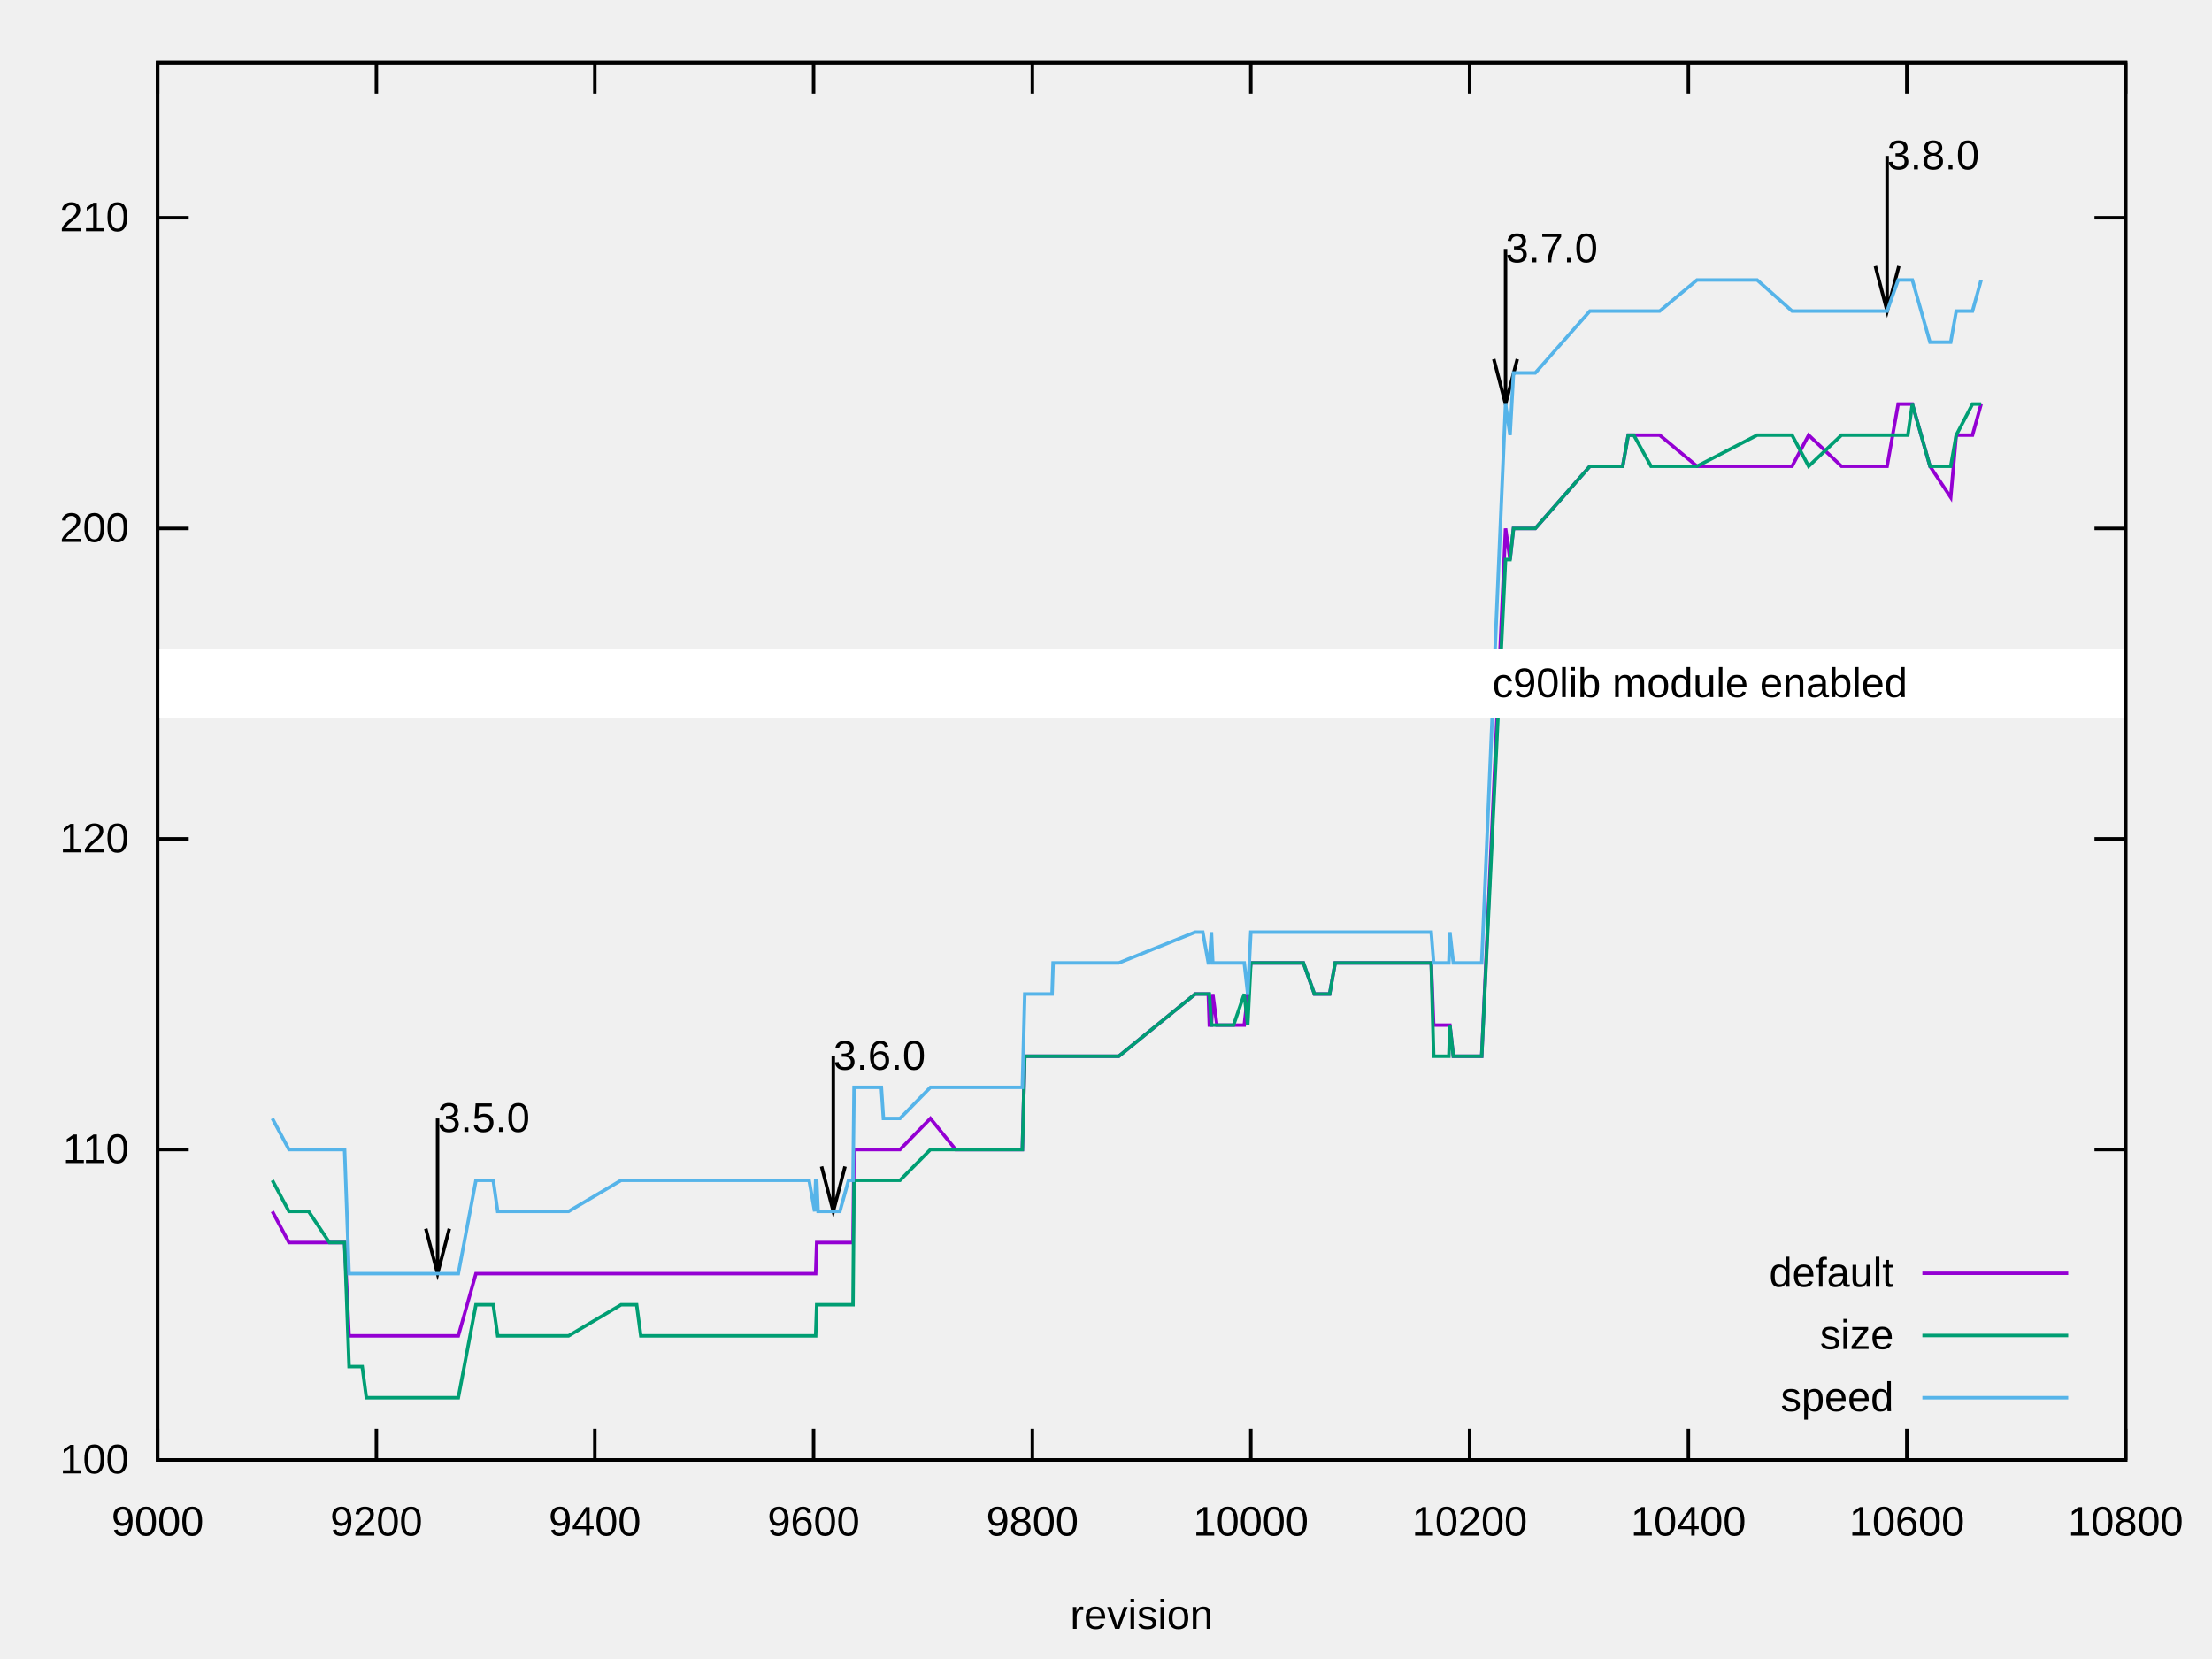
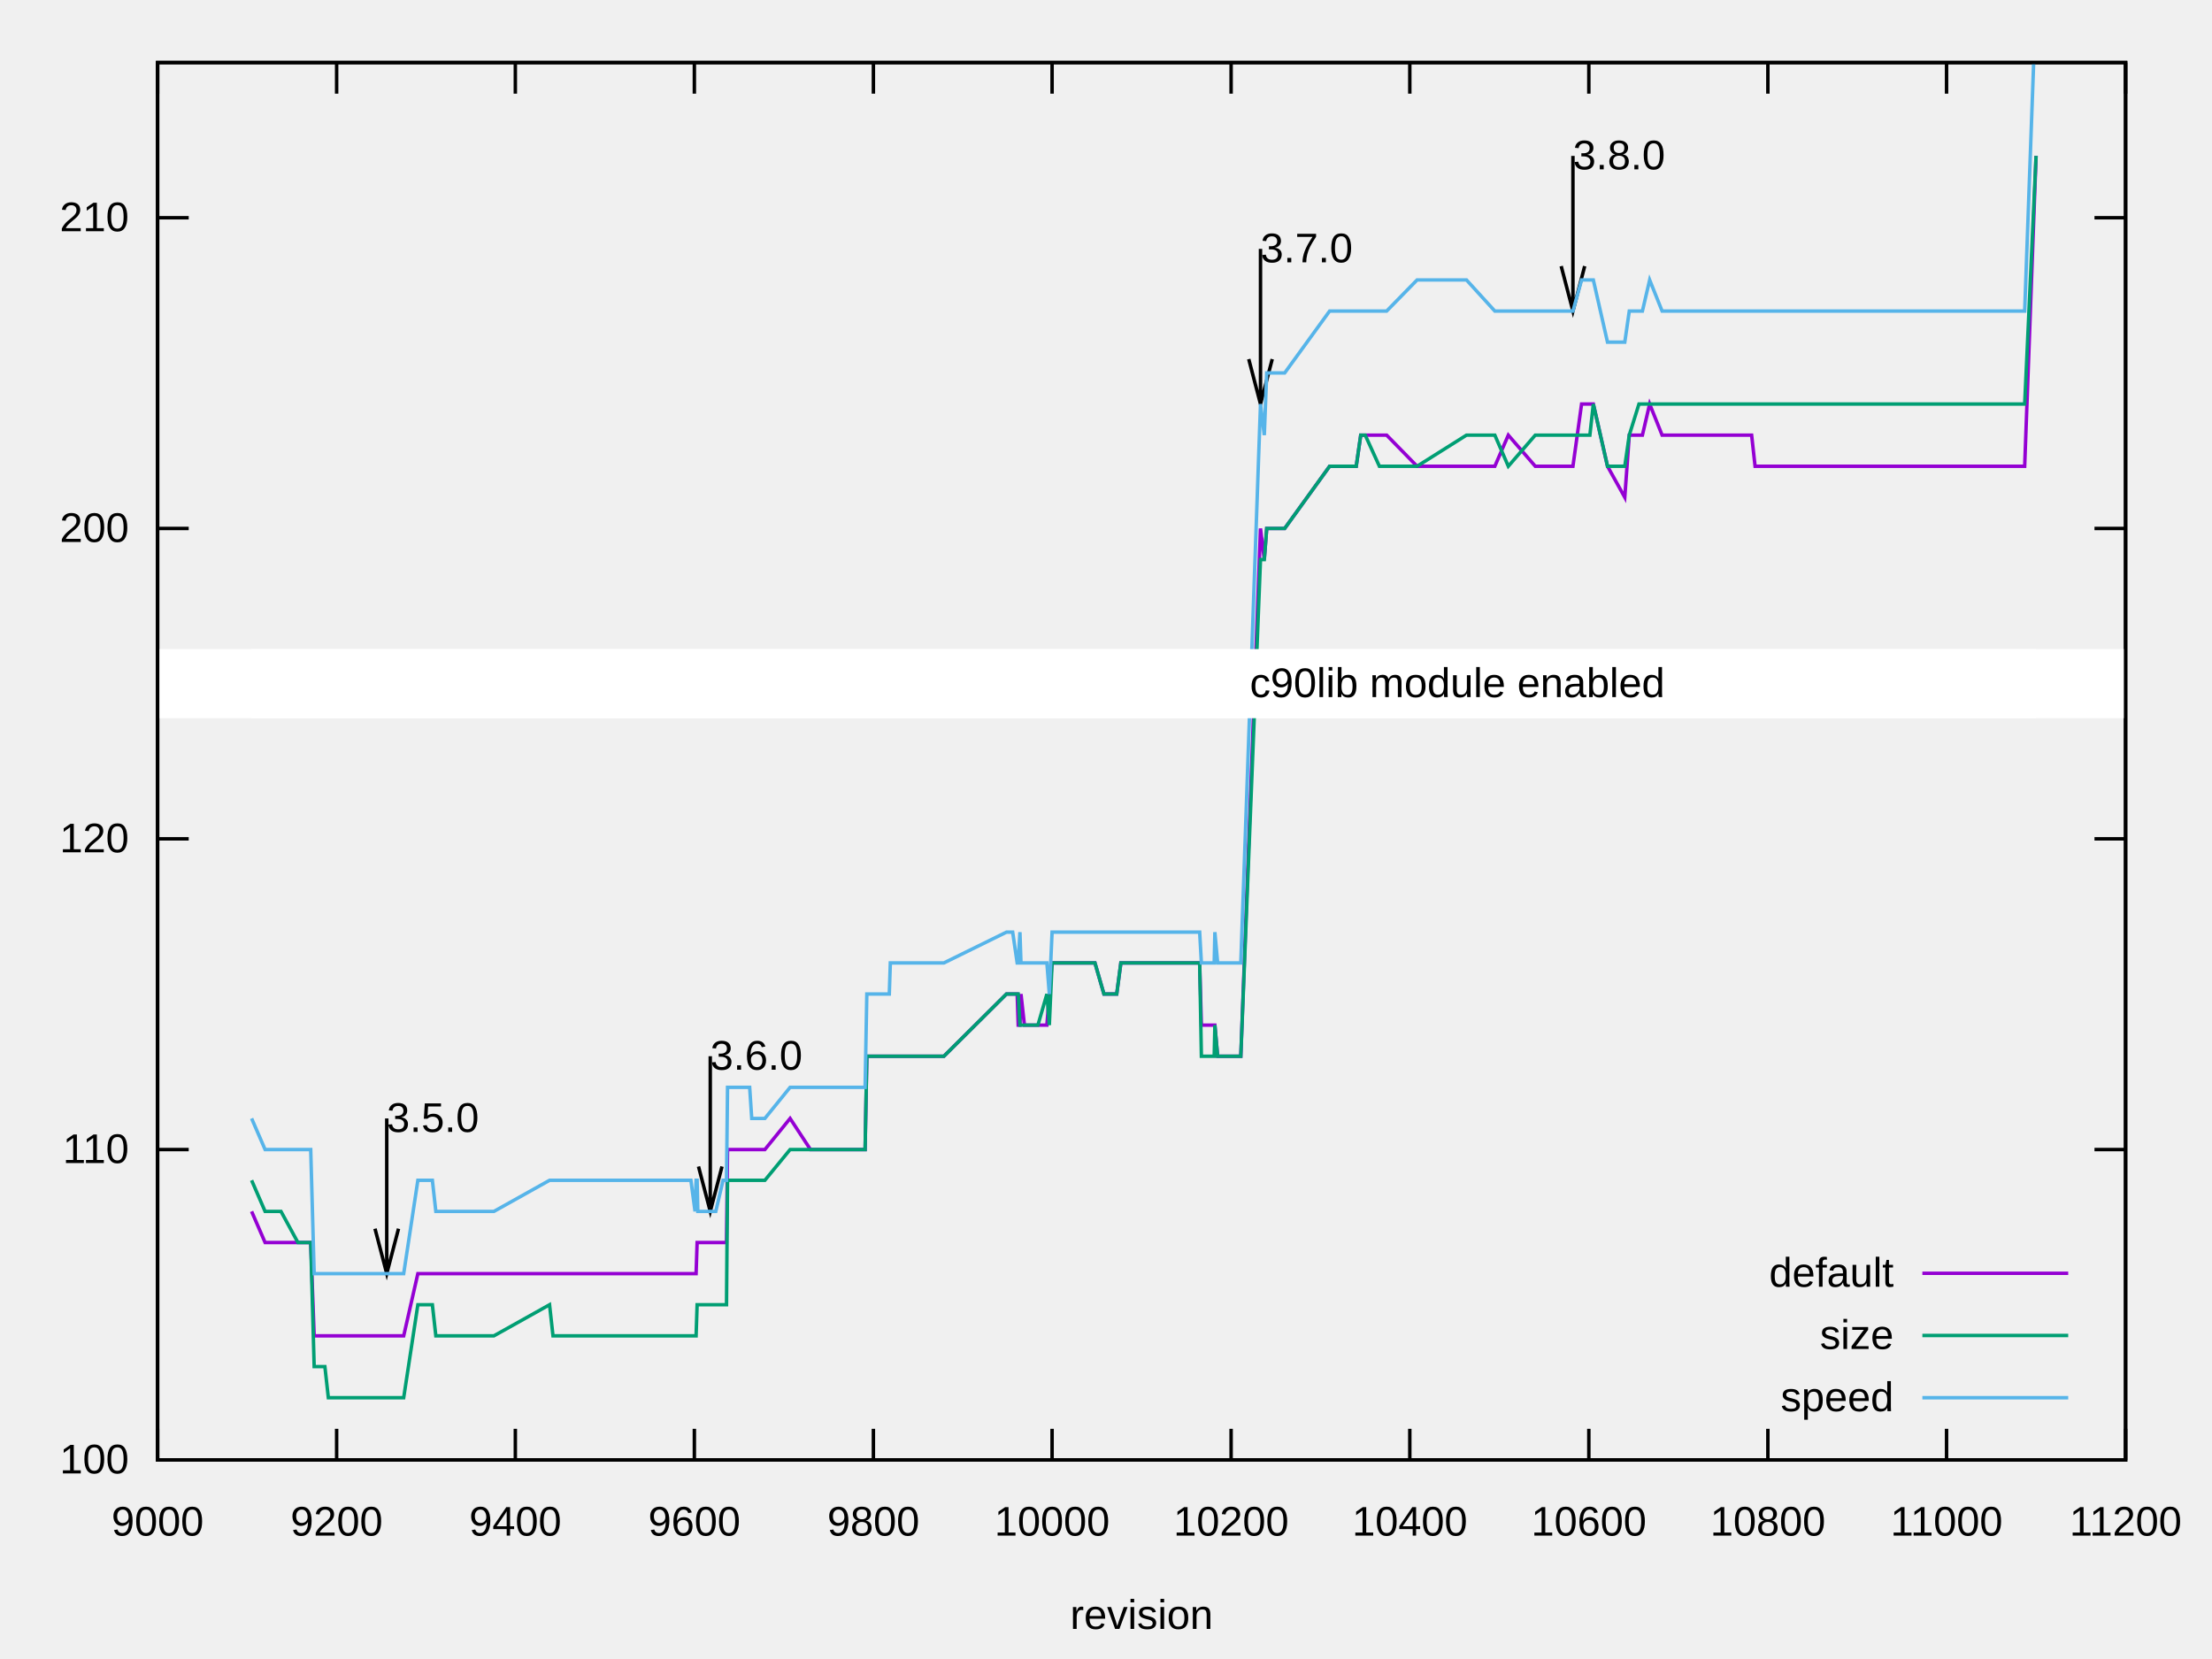
<svg xmlns="http://www.w3.org/2000/svg" xmlns:xlink="http://www.w3.org/1999/xlink" width="640" height="480" viewBox="0 0 640 480">
  <g id="gnuplot_canvas">
    <rect x="0" y="0" width="640" height="480" fill="none" />
    <defs>
      <circle id="gpDot" r="0.5" stroke-width="0.5" stroke="currentColor" />
      <path id="gpPt0" stroke-width="0.222" stroke="currentColor" d="M-1,0 h2 M0,-1 v2" />
      <path id="gpPt1" stroke-width="0.222" stroke="currentColor" d="M-1,-1 L1,1 M1,-1 L-1,1" />
      <path id="gpPt2" stroke-width="0.222" stroke="currentColor" d="M-1,0 L1,0 M0,-1 L0,1 M-1,-1 L1,1 M-1,1 L1,-1" />
      <rect id="gpPt3" stroke-width="0.222" stroke="currentColor" x="-1" y="-1" width="2" height="2" />
      <rect id="gpPt4" stroke-width="0.222" stroke="currentColor" fill="currentColor" x="-1" y="-1" width="2" height="2" />
      <circle id="gpPt5" stroke-width="0.222" stroke="currentColor" cx="0" cy="0" r="1" />
      <use xlink:href="#gpPt5" id="gpPt6" fill="currentColor" stroke="none" />
      <path id="gpPt7" stroke-width="0.222" stroke="currentColor" d="M0,-1.33 L-1.33,0.67 L1.33,0.67 z" />
      <use xlink:href="#gpPt7" id="gpPt8" fill="currentColor" stroke="none" />
      <use xlink:href="#gpPt7" id="gpPt9" stroke="currentColor" transform="rotate(180)" />
      <use xlink:href="#gpPt9" id="gpPt10" fill="currentColor" stroke="none" />
      <use xlink:href="#gpPt3" id="gpPt11" stroke="currentColor" transform="rotate(45)" />
      <use xlink:href="#gpPt11" id="gpPt12" fill="currentColor" stroke="none" />
      <path id="gpPt13" stroke-width="0.222" stroke="currentColor" d="M0,1.330 L1.265,0.411 L0.782,-1.067 L-0.782,-1.076 L-1.265,0.411 z" />
      <use xlink:href="#gpPt13" id="gpPt14" fill="currentColor" stroke="none" />
      <filter id="textbox" filterUnits="objectBoundingBox" x="0" y="0" height="1" width="1">
        <feFlood flood-color="white" flood-opacity="1" result="bgnd" />
        <feComposite in="SourceGraphic" in2="bgnd" operator="atop" />
      </filter>
      <filter id="greybox" filterUnits="objectBoundingBox" x="0" y="0" height="1" width="1">
        <feFlood flood-color="lightgrey" flood-opacity="1" result="grey" />
        <feComposite in="SourceGraphic" in2="grey" operator="atop" />
      </filter>
    </defs>
    <g fill="none" color="white" stroke="currentColor" stroke-width="1.00" stroke-linecap="butt" stroke-linejoin="miter">
</g>
    <g fill="none" color="black" stroke="currentColor" stroke-width="1.00" stroke-linecap="butt" stroke-linejoin="miter">
      <path stroke="black" d="M45.6,422.4 L54.6,422.4 M615.0,422.4 L606.0,422.4  " />
      <g transform="translate(37.3,426.3)" stroke="none" fill="black" font-family="Arial" font-size="12.00" text-anchor="end">
        <text>
          <tspan font-family="Arial">100</tspan>
        </text>
      </g>
    </g>
    <g fill="none" color="black" stroke="currentColor" stroke-width="1.00" stroke-linecap="butt" stroke-linejoin="miter">
      <path stroke="black" d="M45.6,332.6 L54.6,332.6 M615.0,332.6 L606.0,332.6  " />
      <g transform="translate(37.3,336.5)" stroke="none" fill="black" font-family="Arial" font-size="12.00" text-anchor="end">
        <text>
          <tspan font-family="Arial">110</tspan>
        </text>
      </g>
    </g>
    <g fill="none" color="black" stroke="currentColor" stroke-width="1.00" stroke-linecap="butt" stroke-linejoin="miter">
      <path stroke="black" d="M45.6,242.7 L54.6,242.7 M615.0,242.7 L606.0,242.7  " />
      <g transform="translate(37.3,246.6)" stroke="none" fill="black" font-family="Arial" font-size="12.00" text-anchor="end">
        <text>
          <tspan font-family="Arial">120</tspan>
        </text>
      </g>
    </g>
    <g fill="none" color="black" stroke="currentColor" stroke-width="1.00" stroke-linecap="butt" stroke-linejoin="miter">
      <path stroke="black" d="M45.6,152.9 L54.6,152.9 M615.0,152.9 L606.0,152.9  " />
      <g transform="translate(37.3,156.8)" stroke="none" fill="black" font-family="Arial" font-size="12.00" text-anchor="end">
        <text>
          <tspan font-family="Arial">200</tspan>
        </text>
      </g>
    </g>
    <g fill="none" color="black" stroke="currentColor" stroke-width="1.00" stroke-linecap="butt" stroke-linejoin="miter">
      <path stroke="black" d="M45.6,63.0 L54.6,63.0 M615.0,63.0 L606.0,63.0  " />
      <g transform="translate(37.3,66.9)" stroke="none" fill="black" font-family="Arial" font-size="12.00" text-anchor="end">
        <text>
          <tspan font-family="Arial">210</tspan>
        </text>
      </g>
    </g>
    <g fill="none" color="black" stroke="currentColor" stroke-width="1.00" stroke-linecap="butt" stroke-linejoin="miter">
      <path stroke="black" d="M45.6,422.4 L45.6,413.4 M45.6,18.1 L45.6,27.1  " />
      <g transform="translate(45.6,444.3)" stroke="none" fill="black" font-family="Arial" font-size="12.00" text-anchor="middle">
        <text>
          <tspan font-family="Arial"> 9000</tspan>
        </text>
      </g>
    </g>
    <g fill="none" color="black" stroke="currentColor" stroke-width="1.00" stroke-linecap="butt" stroke-linejoin="miter">
-       <path stroke="black" d="M108.9,422.4 L108.9,413.4 M108.9,18.1 L108.9,27.1  " />
-       <g transform="translate(108.9,444.3)" stroke="none" fill="black" font-family="Arial" font-size="12.00" text-anchor="middle">
+       <path stroke="black" d="M97.4,422.4 L97.4,413.4 M97.4,18.1 L97.4,27.1  " />
+       <g transform="translate(97.4,444.3)" stroke="none" fill="black" font-family="Arial" font-size="12.00" text-anchor="middle">
        <text>
          <tspan font-family="Arial"> 9200</tspan>
        </text>
      </g>
    </g>
    <g fill="none" color="black" stroke="currentColor" stroke-width="1.00" stroke-linecap="butt" stroke-linejoin="miter">
-       <path stroke="black" d="M172.1,422.4 L172.1,413.4 M172.1,18.1 L172.1,27.1  " />
-       <g transform="translate(172.1,444.3)" stroke="none" fill="black" font-family="Arial" font-size="12.00" text-anchor="middle">
+       <path stroke="black" d="M149.1,422.4 L149.1,413.4 M149.1,18.1 L149.1,27.1  " />
+       <g transform="translate(149.1,444.3)" stroke="none" fill="black" font-family="Arial" font-size="12.00" text-anchor="middle">
        <text>
          <tspan font-family="Arial"> 9400</tspan>
        </text>
      </g>
    </g>
    <g fill="none" color="black" stroke="currentColor" stroke-width="1.00" stroke-linecap="butt" stroke-linejoin="miter">
-       <path stroke="black" d="M235.4,422.4 L235.4,413.4 M235.4,18.1 L235.4,27.1  " />
-       <g transform="translate(235.4,444.3)" stroke="none" fill="black" font-family="Arial" font-size="12.00" text-anchor="middle">
+       <path stroke="black" d="M200.9,422.4 L200.9,413.4 M200.9,18.1 L200.9,27.1  " />
+       <g transform="translate(200.9,444.3)" stroke="none" fill="black" font-family="Arial" font-size="12.00" text-anchor="middle">
        <text>
          <tspan font-family="Arial"> 9600</tspan>
        </text>
      </g>
    </g>
    <g fill="none" color="black" stroke="currentColor" stroke-width="1.00" stroke-linecap="butt" stroke-linejoin="miter">
-       <path stroke="black" d="M298.7,422.4 L298.7,413.4 M298.7,18.1 L298.7,27.1  " />
-       <g transform="translate(298.7,444.3)" stroke="none" fill="black" font-family="Arial" font-size="12.00" text-anchor="middle">
+       <path stroke="black" d="M252.7,422.4 L252.7,413.4 M252.7,18.1 L252.7,27.1  " />
+       <g transform="translate(252.7,444.3)" stroke="none" fill="black" font-family="Arial" font-size="12.00" text-anchor="middle">
        <text>
          <tspan font-family="Arial"> 9800</tspan>
        </text>
      </g>
    </g>
    <g fill="none" color="black" stroke="currentColor" stroke-width="1.00" stroke-linecap="butt" stroke-linejoin="miter">
-       <path stroke="black" d="M361.9,422.4 L361.9,413.4 M361.9,18.1 L361.9,27.1  " />
-       <g transform="translate(361.9,444.3)" stroke="none" fill="black" font-family="Arial" font-size="12.00" text-anchor="middle">
+       <path stroke="black" d="M304.4,422.4 L304.4,413.4 M304.4,18.1 L304.4,27.1  " />
+       <g transform="translate(304.4,444.3)" stroke="none" fill="black" font-family="Arial" font-size="12.00" text-anchor="middle">
        <text>
          <tspan font-family="Arial"> 10000</tspan>
        </text>
      </g>
    </g>
    <g fill="none" color="black" stroke="currentColor" stroke-width="1.00" stroke-linecap="butt" stroke-linejoin="miter">
-       <path stroke="black" d="M425.2,422.4 L425.2,413.4 M425.2,18.1 L425.2,27.1  " />
-       <g transform="translate(425.2,444.3)" stroke="none" fill="black" font-family="Arial" font-size="12.00" text-anchor="middle">
+       <path stroke="black" d="M356.2,422.4 L356.2,413.4 M356.2,18.1 L356.2,27.1  " />
+       <g transform="translate(356.2,444.3)" stroke="none" fill="black" font-family="Arial" font-size="12.00" text-anchor="middle">
        <text>
          <tspan font-family="Arial"> 10200</tspan>
        </text>
      </g>
    </g>
    <g fill="none" color="black" stroke="currentColor" stroke-width="1.00" stroke-linecap="butt" stroke-linejoin="miter">
-       <path stroke="black" d="M488.5,422.4 L488.5,413.4 M488.5,18.1 L488.5,27.1  " />
-       <g transform="translate(488.5,444.3)" stroke="none" fill="black" font-family="Arial" font-size="12.00" text-anchor="middle">
+       <path stroke="black" d="M407.9,422.4 L407.9,413.4 M407.9,18.1 L407.9,27.1  " />
+       <g transform="translate(407.9,444.3)" stroke="none" fill="black" font-family="Arial" font-size="12.00" text-anchor="middle">
        <text>
          <tspan font-family="Arial"> 10400</tspan>
        </text>
      </g>
    </g>
    <g fill="none" color="black" stroke="currentColor" stroke-width="1.00" stroke-linecap="butt" stroke-linejoin="miter">
-       <path stroke="black" d="M551.7,422.4 L551.7,413.4 M551.7,18.1 L551.7,27.1  " />
-       <g transform="translate(551.7,444.3)" stroke="none" fill="black" font-family="Arial" font-size="12.00" text-anchor="middle">
+       <path stroke="black" d="M459.7,422.4 L459.7,413.4 M459.7,18.1 L459.7,27.1  " />
+       <g transform="translate(459.7,444.3)" stroke="none" fill="black" font-family="Arial" font-size="12.00" text-anchor="middle">
        <text>
          <tspan font-family="Arial"> 10600</tspan>
+         </text>
+       </g>
+     </g>
+     <g fill="none" color="black" stroke="currentColor" stroke-width="1.00" stroke-linecap="butt" stroke-linejoin="miter">
+       <path stroke="black" d="M511.5,422.4 L511.5,413.4 M511.5,18.1 L511.5,27.1  " />
+       <g transform="translate(511.5,444.3)" stroke="none" fill="black" font-family="Arial" font-size="12.00" text-anchor="middle">
+         <text>
+           <tspan font-family="Arial"> 10800</tspan>
+         </text>
+       </g>
+     </g>
+     <g fill="none" color="black" stroke="currentColor" stroke-width="1.00" stroke-linecap="butt" stroke-linejoin="miter">
+       <path stroke="black" d="M563.2,422.4 L563.2,413.4 M563.2,18.1 L563.2,27.1  " />
+       <g transform="translate(563.2,444.3)" stroke="none" fill="black" font-family="Arial" font-size="12.00" text-anchor="middle">
+         <text>
+           <tspan font-family="Arial"> 11000</tspan>
        </text>
      </g>
    </g>
    <g fill="none" color="black" stroke="currentColor" stroke-width="1.00" stroke-linecap="butt" stroke-linejoin="miter">
      <path stroke="black" d="M615.0,422.4 L615.0,413.4 M615.0,18.1 L615.0,27.1  " />
      <g transform="translate(615.0,444.3)" stroke="none" fill="black" font-family="Arial" font-size="12.00" text-anchor="middle">
        <text>
-           <tspan font-family="Arial"> 10800</tspan>
+           <tspan font-family="Arial"> 11200</tspan>
        </text>
      </g>
    </g>
    <g fill="none" color="black" stroke="currentColor" stroke-width="1.00" stroke-linecap="butt" stroke-linejoin="miter">
</g>
    <g fill="none" color="black" stroke="currentColor" stroke-width="1.00" stroke-linecap="butt" stroke-linejoin="miter">
      <path stroke="black" d="M45.6,18.1 L45.6,422.4 L615.0,422.4 L615.0,18.1 L45.6,18.1 Z  " />
-       <g transform="translate(126.6,327.5)" stroke="none" fill="black" font-family="Arial" font-size="12.00" text-anchor="start">
+       <g transform="translate(111.9,327.5)" stroke="none" fill="black" font-family="Arial" font-size="12.00" text-anchor="start">
        <text>
          <tspan font-family="Arial">3.5.0</tspan>
        </text>
      </g>
-       <g transform="translate(241.1,309.5)" stroke="none" fill="black" font-family="Arial" font-size="12.00" text-anchor="start">
+       <g transform="translate(205.5,309.5)" stroke="none" fill="black" font-family="Arial" font-size="12.00" text-anchor="start">
        <text>
          <tspan font-family="Arial">3.6.0</tspan>
        </text>
      </g>
-       <g transform="translate(435.6,75.9)" stroke="none" fill="black" font-family="Arial" font-size="12.00" text-anchor="start">
+       <g transform="translate(364.7,75.9)" stroke="none" fill="black" font-family="Arial" font-size="12.00" text-anchor="start">
        <text>
          <tspan font-family="Arial">3.7.0</tspan>
        </text>
      </g>
-       <g transform="translate(546.0,49.0)" stroke="none" fill="black" font-family="Arial" font-size="12.00" text-anchor="start">
+       <g transform="translate(455.1,49.0)" stroke="none" fill="black" font-family="Arial" font-size="12.00" text-anchor="start">
        <text>
          <tspan font-family="Arial">3.8.0</tspan>
        </text>
      </g>
    </g>
    <g fill="none" color="black" stroke="black" stroke-width="20.00" stroke-linecap="butt" stroke-linejoin="miter">
</g>
    <g fill="none" color="black" stroke="currentColor" stroke-width="20.00" stroke-linecap="butt" stroke-linejoin="miter">
      <path stroke="white" d="M45.6,197.8 L615.0,197.8  " />
    </g>
    <g fill="none" color="black" stroke="white" stroke-width="1.00" stroke-linecap="butt" stroke-linejoin="miter">
-       <path stroke="black" d="M123.2,355.5 L126.6,368.5 L130.0,355.5 M126.6,323.6 L126.6,368.5 M237.7,337.5 L241.1,350.5 L244.5,337.5   M241.1,305.6 L241.1,350.5 M432.2,103.9 L435.6,116.9 L439.0,103.9 M435.6,72.0 L435.6,116.9 M542.6,77.0   L546.0,90.0 L549.4,77.0 M546.0,45.1 L546.0,90.0  " />
+       <path stroke="black" d="M108.5,355.5 L111.9,368.5 L115.3,355.5 M111.9,323.6 L111.9,368.5 M202.1,337.5 L205.5,350.5 L208.9,337.5   M205.5,305.6 L205.5,350.5 M361.3,103.9 L364.7,116.9 L368.1,103.9 M364.7,72.0 L364.7,116.9 M451.7,77.0   L455.1,90.0 L458.5,77.0 M455.1,45.1 L455.1,90.0  " />
    </g>
    <g fill="none" color="black" stroke="currentColor" stroke-width="1.00" stroke-linecap="butt" stroke-linejoin="miter">
      <g transform="translate(330.3,471.3)" stroke="none" fill="black" font-family="Arial" font-size="12.00" text-anchor="middle">
        <text>
          <tspan font-family="Arial">revision</tspan>
        </text>
      </g>
    </g>
    <g fill="none" color="black" stroke="currentColor" stroke-width="1.00" stroke-linecap="butt" stroke-linejoin="miter">
</g>
    <g id="gnuplot_plot_1">
      <g fill="none" color="black" stroke="currentColor" stroke-width="1.00" stroke-linecap="butt" stroke-linejoin="miter">
        <g transform="translate(547.9,372.3)" stroke="none" fill="black" font-family="Arial" font-size="12.00" text-anchor="end">
          <text>
            <tspan font-family="Arial">default</tspan>
          </text>
        </g>
      </g>
      <g fill="none" color="black" stroke="currentColor" stroke-width="1.00" stroke-linecap="butt" stroke-linejoin="miter">
-         <path stroke="rgb(148,   0, 211)" d="M556.2,368.4 L598.4,368.4 M78.8,350.5 L83.6,359.5 L84.8,359.5 L85.8,359.5 L89.3,359.5 L95.3,359.5   L99.7,359.5 L101.0,386.5 L103.2,386.5 L104.8,386.5 L106.0,386.5 L106.7,386.5 L111.1,386.5 L111.4,386.5   L114.6,386.5 L119.3,386.5 L126.6,386.5 L132.6,386.5 L137.7,368.5 L142.7,368.5 L144.0,368.5 L146.5,368.5   L157.6,368.5 L164.5,368.5 L179.7,368.5 L184.2,368.5 L185.4,368.5 L186.4,368.5 L188.6,368.5 L191.4,368.5   L196.8,368.5 L199.7,368.5 L201.2,368.5 L201.6,368.5 L203.1,368.5 L210.4,368.5 L216.4,368.5 L219.6,368.5   L225.3,368.5 L229.4,368.5 L231.9,368.5 L234.1,368.5 L235.7,368.5 L236.0,368.5 L236.3,359.5 L236.7,359.5   L241.1,359.5 L243.0,359.5 L245.5,359.5 L246.5,359.5 L246.8,359.5 L247.1,332.6 L247.4,332.6 L248.1,332.6   L249.6,332.6 L250.0,332.6 L250.9,332.6 L251.5,332.6 L252.2,332.6 L252.5,332.6 L254.1,332.6 L255.0,332.6   L255.6,332.6 L256.0,332.6 L256.3,332.6 L260.4,332.6 L269.2,323.6 L276.5,332.6 L279.7,332.6 L281.9,332.6   L283.2,332.6 L286.3,332.6 L287.3,332.6 L287.6,332.6 L287.9,332.6 L288.2,332.6 L290.1,332.6 L293.6,332.6   L295.5,332.6 L295.8,332.6 L296.5,305.6 L297.7,305.6 L299.6,305.6 L300.9,305.6 L301.2,305.6 L303.4,305.6   L304.4,305.6 L304.7,305.6 L305.0,305.6 L308.2,305.6 L308.8,305.6 L310.1,305.6 L323.7,305.6 L345.8,287.6   L347.1,287.6 L347.7,287.6 L348.0,287.6 L349.6,287.6 L349.9,296.6 L350.5,296.6 L350.9,287.6 L352.1,296.6   L354.3,296.6 L356.9,296.6 L360.0,296.6 L361.0,287.6 L361.9,278.6 L367.3,278.6 L377.1,278.6 L380.3,287.6   L383.8,287.6 L384.7,287.6 L386.3,278.6 L387.2,278.6 L396.1,278.6 L401.2,278.6 L408.4,278.6 L413.5,278.6   L414.1,278.6 L414.8,296.6 L417.0,296.6 L419.2,296.6 L419.5,296.6 L420.5,305.6 L422.7,305.6 L428.0,305.6   L428.7,305.6 L435.6,152.9 L436.9,161.9 L437.9,152.9 L444.2,152.9 L460.0,134.9 L461.3,134.9 L469.5,134.9   L471.1,125.9 L472.3,125.9 L472.7,125.9 L477.7,125.9 L478.0,125.9 L480.2,125.9 L491.0,134.9 L508.4,134.9   L518.5,134.9 L523.3,125.9 L532.8,134.9 L538.4,134.9 L546.0,134.9 L549.2,116.9 L552.0,116.9 L553.3,116.9   L558.4,134.9 L564.4,143.9 L566.0,125.9 L570.7,125.9 L573.2,116.9  " />
+         <path stroke="rgb(148,   0, 211)" d="M556.2,368.4 L598.4,368.4 M72.8,350.5 L76.7,359.5 L77.7,359.5 L78.5,359.5 L81.3,359.5 L86.2,359.5   L89.9,359.5 L90.9,386.5 L92.7,386.5 L94.0,386.5 L95.0,386.5 L95.6,386.5 L99.2,386.5 L99.4,386.5   L102.0,386.5 L105.9,386.5 L111.9,386.5 L116.8,386.5 L120.9,368.5 L125.1,368.5 L126.1,368.5 L128.2,368.5   L137.2,368.5 L142.9,368.5 L159.0,368.5 L160.0,368.5 L160.8,368.5 L162.6,368.5 L164.9,368.5 L169.3,368.5   L171.6,368.5 L172.9,368.5 L173.2,368.5 L174.5,368.5 L180.4,368.5 L185.4,368.5 L188.0,368.5 L192.6,368.5   L196.0,368.5 L198.0,368.5 L199.9,368.5 L201.1,368.5 L201.4,368.5 L201.7,359.5 L201.9,359.5 L205.5,359.5   L207.1,359.5 L209.2,359.5 L209.9,359.5 L210.2,359.5 L210.5,332.6 L210.7,332.6 L211.2,332.6 L212.5,332.6   L212.8,332.6 L213.6,332.6 L214.1,332.6 L214.6,332.6 L214.9,332.6 L216.2,332.6 L216.9,332.6 L217.5,332.6   L217.7,332.6 L218.0,332.6 L221.3,332.6 L228.6,323.6 L234.5,332.6 L237.1,332.6 L238.9,332.6 L240.0,332.6   L242.6,332.6 L243.3,332.6 L243.6,332.6 L243.9,332.6 L244.1,332.6 L245.7,332.6 L248.5,332.6 L250.1,332.6   L250.3,332.6 L250.8,305.6 L251.9,305.6 L253.4,305.6 L254.5,305.6 L254.7,305.6 L256.5,305.6 L257.3,305.6   L257.6,305.6 L257.8,305.6 L260.4,305.6 L260.9,305.6 L262.0,305.6 L273.1,305.6 L291.2,287.6 L292.3,287.6   L292.8,287.6 L293.0,287.6 L294.3,287.6 L294.6,296.6 L295.1,296.6 L295.4,287.6 L296.4,296.6 L298.2,296.6   L300.3,296.6 L302.9,296.6 L303.6,287.6 L304.4,278.6 L308.8,278.6 L316.8,278.6 L319.4,287.6 L322.3,287.6   L323.1,287.6 L324.3,278.6 L325.1,278.6 L332.4,278.6 L336.5,278.6 L342.5,278.6 L346.6,278.6 L347.1,278.6   L347.6,296.6 L349.5,296.6 L351.3,296.6 L351.5,296.6 L352.3,305.6 L354.1,305.6 L358.5,305.6 L359.0,305.6   L364.7,152.9 L365.8,161.9 L366.5,152.9 L371.7,152.9 L384.7,134.9 L385.7,134.9 L392.4,134.9 L393.7,125.9   L394.7,125.9 L395.0,125.9 L399.1,125.9 L399.4,125.9 L401.2,125.9 L410.0,134.9 L424.3,134.9 L432.5,134.9   L436.4,125.9 L444.2,134.9 L448.8,134.9 L455.1,134.9 L457.6,116.9 L460.0,116.9 L461.0,116.9 L465.1,134.9   L470.1,143.9 L471.4,125.9 L474.2,125.9 L475.2,125.9 L477.3,116.9 L480.9,125.9 L505.0,125.9 L506.8,125.9   L507.8,134.9 L508.1,134.9 L508.4,134.9 L508.9,134.9 L511.5,134.9 L537.4,134.9 L552.9,134.9 L556.5,134.9   L585.8,134.9 L589.1,45.1  " />
      </g>
    </g>
    <g id="gnuplot_plot_2">
      <g fill="none" color="black" stroke="currentColor" stroke-width="1.00" stroke-linecap="butt" stroke-linejoin="miter">
        <g transform="translate(547.9,390.3)" stroke="none" fill="black" font-family="Arial" font-size="12.00" text-anchor="end">
          <text>
            <tspan font-family="Arial">size</tspan>
          </text>
        </g>
      </g>
      <g fill="none" color="black" stroke="currentColor" stroke-width="1.00" stroke-linecap="butt" stroke-linejoin="miter">
-         <path stroke="rgb(  0, 158, 115)" d="M556.2,386.4 L598.4,386.4 M78.8,341.5 L83.6,350.5 L84.8,350.5 L85.8,350.5 L89.3,350.5 L95.3,359.5   L99.7,359.5 L101.0,395.4 L103.2,395.4 L104.8,395.4 L106.0,404.4 L106.7,404.4 L111.1,404.4 L111.4,404.4   L114.6,404.4 L119.3,404.4 L126.6,404.4 L132.6,404.4 L137.7,377.5 L142.7,377.5 L144.0,386.5 L146.5,386.5   L157.6,386.5 L164.5,386.5 L179.7,377.5 L184.2,377.5 L185.4,386.5 L186.4,386.5 L188.6,386.5 L191.4,386.5   L196.8,386.5 L199.7,386.5 L201.2,386.5 L201.6,386.5 L203.1,386.5 L210.4,386.5 L216.4,386.5 L219.6,386.5   L225.3,386.5 L229.4,386.5 L231.9,386.5 L234.1,386.5 L235.7,386.5 L236.0,386.5 L236.3,377.5 L236.7,377.5   L241.1,377.5 L243.0,377.5 L245.5,377.5 L246.5,377.5 L246.8,377.5 L247.1,341.5 L247.4,341.5 L248.1,341.5   L249.6,341.5 L250.0,341.5 L250.9,341.5 L251.5,341.5 L252.2,341.5 L252.5,341.5 L254.1,341.5 L255.0,341.5   L255.6,341.5 L256.0,341.5 L256.3,341.5 L260.4,341.5 L269.2,332.6 L276.5,332.6 L279.7,332.6 L281.9,332.6   L283.2,332.6 L286.3,332.6 L287.3,332.6 L287.6,332.6 L287.9,332.6 L288.2,332.6 L290.1,332.6 L293.6,332.6   L295.5,332.6 L295.8,332.6 L296.5,305.6 L297.7,305.6 L299.6,305.6 L300.9,305.6 L301.2,305.6 L303.4,305.6   L304.4,305.6 L304.7,305.6 L305.0,305.6 L308.2,305.6 L308.8,305.6 L310.1,305.6 L323.7,305.6 L345.8,287.6   L347.1,287.6 L347.7,287.6 L348.0,287.6 L349.6,287.6 L349.9,287.6 L350.5,296.6 L350.9,296.6 L352.1,296.6   L354.3,296.6 L356.9,296.6 L360.0,287.6 L361.0,296.6 L361.9,278.6 L367.3,278.6 L377.1,278.6 L380.3,287.6   L383.8,287.6 L384.7,287.6 L386.3,278.6 L387.2,278.6 L396.1,278.6 L401.2,278.6 L408.4,278.6 L413.5,278.6   L414.1,278.6 L414.8,305.6 L417.0,305.6 L419.2,305.6 L419.5,296.6 L420.5,305.6 L422.7,305.6 L428.0,305.6   L428.7,305.6 L435.6,161.9 L436.9,161.9 L437.9,152.9 L444.2,152.9 L460.0,134.9 L461.3,134.9 L469.5,134.9   L471.1,125.9 L472.3,125.9 L472.7,125.9 L477.7,134.9 L478.0,134.9 L480.2,134.9 L491.0,134.9 L508.4,125.9   L518.5,125.9 L523.3,134.9 L532.8,125.9 L538.4,125.9 L546.0,125.9 L549.2,125.9 L552.0,125.9 L553.3,116.9   L558.4,134.9 L564.4,134.9 L566.0,125.9 L570.7,116.9 L573.2,116.9  " />
+         <path stroke="rgb(  0, 158, 115)" d="M556.2,386.4 L598.4,386.4 M72.8,341.5 L76.7,350.5 L77.7,350.5 L78.5,350.5 L81.3,350.5 L86.2,359.5   L89.9,359.5 L90.9,395.4 L92.7,395.4 L94.0,395.4 L95.0,404.4 L95.6,404.4 L99.2,404.4 L99.4,404.4   L102.0,404.4 L105.9,404.4 L111.9,404.4 L116.8,404.4 L120.9,377.5 L125.1,377.5 L126.1,386.5 L128.2,386.5   L137.2,386.5 L142.9,386.5 L159.0,377.5 L160.0,386.5 L160.8,386.5 L162.6,386.5 L164.9,386.5 L169.3,386.5   L171.6,386.5 L172.9,386.5 L173.2,386.5 L174.5,386.5 L180.4,386.5 L185.4,386.5 L188.0,386.5 L192.6,386.5   L196.0,386.5 L198.0,386.5 L199.9,386.5 L201.1,386.5 L201.4,386.5 L201.7,377.5 L201.9,377.5 L205.5,377.5   L207.1,377.5 L209.2,377.5 L209.9,377.5 L210.2,377.5 L210.5,341.5 L210.7,341.5 L211.2,341.5 L212.5,341.5   L212.8,341.5 L213.6,341.5 L214.1,341.5 L214.6,341.5 L214.9,341.5 L216.2,341.5 L216.9,341.5 L217.5,341.5   L217.7,341.5 L218.0,341.5 L221.3,341.5 L228.6,332.6 L234.5,332.6 L237.1,332.6 L238.9,332.6 L240.0,332.6   L242.6,332.6 L243.3,332.6 L243.6,332.6 L243.9,332.6 L244.1,332.6 L245.7,332.6 L248.5,332.6 L250.1,332.6   L250.3,332.6 L250.8,305.6 L251.9,305.6 L253.4,305.6 L254.5,305.6 L254.7,305.6 L256.5,305.6 L257.3,305.6   L257.6,305.6 L257.8,305.6 L260.4,305.6 L260.9,305.6 L262.0,305.6 L273.1,305.6 L291.2,287.6 L292.3,287.6   L292.8,287.6 L293.0,287.6 L294.3,287.6 L294.6,287.6 L295.1,296.6 L295.4,296.6 L296.4,296.6 L298.2,296.6   L300.3,296.6 L302.9,287.6 L303.6,296.6 L304.4,278.6 L308.8,278.6 L316.8,278.6 L319.4,287.6 L322.3,287.6   L323.1,287.6 L324.3,278.6 L325.1,278.6 L332.4,278.6 L336.5,278.6 L342.5,278.6 L346.6,278.6 L347.1,278.6   L347.6,305.6 L349.5,305.6 L351.3,305.6 L351.5,296.6 L352.3,305.6 L354.1,305.6 L358.5,305.6 L359.0,305.6   L364.7,161.9 L365.8,161.9 L366.5,152.9 L371.7,152.9 L384.7,134.9 L385.7,134.9 L392.4,134.9 L393.7,125.9   L394.7,125.9 L395.0,125.9 L399.1,134.9 L399.4,134.9 L401.2,134.9 L410.0,134.9 L424.3,125.9 L432.5,125.9   L436.4,134.9 L444.2,125.9 L448.8,125.9 L455.1,125.9 L457.6,125.9 L460.0,125.9 L461.0,116.9 L465.1,134.9   L470.1,134.9 L471.4,125.9 L474.2,116.9 L475.2,116.9 L477.3,116.9 L480.9,116.9 L505.0,116.9 L506.8,116.9   L507.8,116.9 L508.1,116.9 L508.4,116.9 L508.9,116.9 L511.5,116.9 L537.4,116.9 L552.9,116.9 L556.5,116.9   L585.8,116.9 L589.1,45.1  " />
      </g>
    </g>
    <g id="gnuplot_plot_3">
      <g fill="none" color="black" stroke="currentColor" stroke-width="1.00" stroke-linecap="butt" stroke-linejoin="miter">
        <g transform="translate(547.9,408.3)" stroke="none" fill="black" font-family="Arial" font-size="12.00" text-anchor="end">
          <text>
            <tspan font-family="Arial">speed</tspan>
          </text>
        </g>
      </g>
      <g fill="none" color="black" stroke="currentColor" stroke-width="1.00" stroke-linecap="butt" stroke-linejoin="miter">
-         <path stroke="rgb( 86, 180, 233)" d="M556.2,404.4 L598.4,404.4 M78.8,323.6 L83.6,332.6 L84.8,332.6 L85.8,332.6 L89.3,332.6 L95.3,332.6   L99.7,332.6 L101.0,368.5 L103.2,368.5 L104.8,368.5 L106.0,368.5 L106.7,368.5 L111.1,368.5 L111.4,368.5   L114.6,368.5 L119.3,368.5 L126.6,368.5 L132.6,368.5 L137.7,341.5 L142.7,341.5 L144.0,350.5 L146.5,350.5   L157.6,350.5 L164.5,350.5 L179.7,341.5 L184.2,341.5 L185.4,341.5 L186.4,341.5 L188.6,341.5 L191.4,341.5   L196.8,341.5 L199.7,341.5 L201.2,341.5 L201.6,341.5 L203.1,341.5 L210.4,341.5 L216.4,341.5 L219.6,341.5   L225.3,341.5 L229.4,341.5 L231.9,341.5 L234.1,341.5 L235.7,350.5 L236.0,341.5 L236.3,341.5 L236.7,350.5   L241.1,350.5 L243.0,350.5 L245.5,341.5 L246.5,341.5 L246.8,341.5 L247.1,314.6 L247.4,314.6 L248.1,314.6   L249.6,314.6 L250.0,314.6 L250.9,314.6 L251.5,314.6 L252.2,314.6 L252.5,314.6 L254.1,314.6 L255.0,314.6   L255.6,323.6 L256.0,323.6 L256.3,323.6 L260.4,323.6 L269.2,314.6 L276.5,314.6 L279.7,314.6 L281.9,314.6   L283.2,314.6 L286.3,314.6 L287.3,314.6 L287.6,314.6 L287.9,314.6 L288.2,314.6 L290.1,314.6 L293.6,314.6   L295.5,314.6 L295.8,314.6 L296.5,287.6 L297.7,287.6 L299.6,287.6 L300.9,287.6 L301.2,287.6 L303.4,287.6   L304.4,287.6 L304.7,278.6 L305.0,278.6 L308.2,278.6 L308.8,278.6 L310.1,278.6 L323.7,278.6 L345.8,269.7   L347.1,269.7 L347.7,269.7 L348.0,269.7 L349.6,278.6 L349.9,278.6 L350.5,269.7 L350.9,278.6 L352.1,278.6   L354.3,278.6 L356.9,278.6 L360.0,278.6 L361.0,287.6 L361.9,269.7 L367.3,269.7 L377.1,269.7 L380.3,269.7   L383.8,269.7 L384.7,269.7 L386.3,269.7 L387.2,269.7 L396.1,269.7 L401.2,269.7 L408.4,269.7 L413.5,269.7   L414.1,269.7 L414.8,278.6 L417.0,278.6 L419.2,278.6 L419.5,269.7 L420.5,278.6 L422.7,278.6 L428.0,278.6   L428.7,278.6 L435.6,116.9 L436.9,125.9 L437.9,107.9 L444.2,107.9 L460.0,90.0 L461.3,90.0 L469.5,90.0   L471.1,90.0 L472.3,90.0 L472.7,90.0 L477.7,90.0 L478.0,90.0 L480.2,90.0 L491.0,81.0 L508.4,81.0   L518.5,90.0 L523.3,90.0 L532.8,90.0 L538.4,90.0 L546.0,90.0 L549.2,81.0 L552.0,81.0 L553.3,81.0   L558.4,99.0 L564.4,99.0 L566.0,90.0 L570.7,90.0 L573.2,81.0  " />
+         <path stroke="rgb( 86, 180, 233)" d="M556.2,404.4 L598.4,404.4 M72.8,323.6 L76.7,332.6 L77.7,332.6 L78.5,332.6 L81.3,332.6 L86.2,332.6   L89.9,332.6 L90.9,368.5 L92.7,368.5 L94.0,368.5 L95.0,368.5 L95.6,368.5 L99.2,368.5 L99.4,368.5   L102.0,368.5 L105.9,368.5 L111.9,368.5 L116.8,368.5 L120.9,341.5 L125.1,341.5 L126.1,350.5 L128.2,350.5   L137.2,350.5 L142.9,350.5 L159.0,341.5 L160.0,341.5 L160.8,341.5 L162.6,341.5 L164.9,341.5 L169.3,341.5   L171.6,341.5 L172.9,341.5 L173.2,341.5 L174.5,341.5 L180.4,341.5 L185.4,341.5 L188.0,341.5 L192.6,341.5   L196.0,341.5 L198.0,341.5 L199.9,341.5 L201.1,350.5 L201.4,341.5 L201.7,341.5 L201.9,350.5 L205.5,350.5   L207.1,350.5 L209.2,341.5 L209.9,341.5 L210.2,341.5 L210.5,314.6 L210.7,314.6 L211.2,314.6 L212.5,314.6   L212.8,314.6 L213.6,314.6 L214.1,314.6 L214.6,314.6 L214.9,314.6 L216.2,314.6 L216.9,314.6 L217.5,323.6   L217.7,323.6 L218.0,323.6 L221.3,323.6 L228.6,314.6 L234.5,314.6 L237.1,314.6 L238.9,314.6 L240.0,314.6   L242.6,314.6 L243.3,314.6 L243.6,314.6 L243.9,314.6 L244.1,314.6 L245.7,314.6 L248.5,314.6 L250.1,314.6   L250.3,314.6 L250.8,287.6 L251.9,287.6 L253.4,287.6 L254.5,287.6 L254.7,287.6 L256.5,287.6 L257.3,287.6   L257.6,278.6 L257.8,278.6 L260.4,278.6 L260.9,278.6 L262.0,278.6 L273.1,278.6 L291.2,269.7 L292.3,269.7   L292.8,269.7 L293.0,269.7 L294.3,278.6 L294.6,278.6 L295.1,269.7 L295.4,278.6 L296.4,278.6 L298.2,278.6   L300.3,278.6 L302.9,278.6 L303.6,287.6 L304.4,269.7 L308.8,269.7 L316.8,269.7 L319.4,269.7 L322.3,269.7   L323.1,269.7 L324.3,269.7 L325.1,269.7 L332.4,269.7 L336.5,269.7 L342.5,269.7 L346.6,269.7 L347.1,269.7   L347.6,278.6 L349.5,278.6 L351.3,278.6 L351.5,269.7 L352.3,278.6 L354.1,278.6 L358.5,278.6 L359.0,278.6   L364.7,116.9 L365.8,125.9 L366.5,107.9 L371.7,107.9 L384.7,90.0 L385.7,90.0 L392.4,90.0 L393.7,90.0   L394.7,90.0 L395.0,90.0 L399.1,90.0 L399.4,90.0 L401.2,90.0 L410.0,81.0 L424.3,81.0 L432.5,90.0   L436.4,90.0 L444.2,90.0 L448.8,90.0 L455.1,90.0 L457.6,81.0 L460.0,81.0 L461.0,81.0 L465.1,99.0   L470.1,99.0 L471.4,90.0 L474.2,90.0 L475.2,90.0 L477.3,81.0 L480.9,90.0 L505.0,90.0 L506.8,90.0   L507.8,90.0 L508.1,90.0 L508.4,90.0 L508.9,90.0 L511.5,90.0 L537.4,90.0 L552.9,90.0 L556.5,90.0   L585.8,90.0 L588.4,18.1  " />
      </g>
    </g>
    <g id="gnuplot_plot_4">
      <g fill="none" color="white" stroke="rgb( 86, 180, 233)" stroke-width="20.00" stroke-linecap="butt" stroke-linejoin="miter">
</g>
      <g fill="none" color="black" stroke="currentColor" stroke-width="20.00" stroke-linecap="butt" stroke-linejoin="miter">
-         <path stroke="rgb(255, 255, 255)" d="M78.8,197.8 L83.8,197.8 L88.8,197.8 L93.8,197.8 L98.8,197.8 L103.8,197.8 L108.8,197.8 L113.8,197.8   L118.8,197.8 L123.8,197.8 L128.8,197.8 L133.8,197.8 L138.7,197.8 L143.7,197.8 L148.7,197.8 L153.7,197.8   L158.7,197.8 L163.7,197.8 L168.7,197.8 L173.7,197.8 L178.7,197.8 L183.7,197.8 L188.7,197.8 L193.7,197.8   L198.7,197.8 L203.7,197.8 L208.7,197.8 L213.7,197.8 L218.7,197.8 L223.6,197.8 L228.6,197.8 L233.6,197.8   L238.6,197.8 L243.6,197.8 L248.6,197.8 L253.6,197.8 L258.6,197.8 L263.6,197.8 L268.6,197.8 L273.6,197.8   L278.6,197.8 L283.6,197.8 L288.6,197.8 L293.6,197.8 L298.6,197.8 L303.6,197.8 L308.5,197.8 L313.5,197.8   L318.5,197.8 L323.5,197.8 L328.5,197.8 L333.5,197.8 L338.5,197.8 L343.5,197.8 L348.5,197.8 L353.5,197.8   L358.5,197.8 L363.5,197.8 L368.5,197.8 L373.5,197.8 L378.5,197.8 L383.5,197.8 L388.5,197.8 L393.5,197.8   L398.4,197.8 L403.4,197.8 L408.4,197.8 L413.4,197.8 L418.4,197.8 L423.4,197.8 L428.4,197.8 L433.4,197.8   L438.4,197.8 L443.4,197.8 L448.4,197.8 L453.4,197.8 L458.4,197.8 L463.4,197.8 L468.4,197.8 L473.4,197.8   L478.4,197.8 L483.3,197.8 L488.3,197.8 L493.3,197.8 L498.3,197.8 L503.3,197.8 L508.3,197.8 L513.3,197.8   L518.3,197.8 L523.3,197.8 L528.3,197.8 L533.3,197.8 L538.3,197.8 L543.3,197.8 L548.3,197.8 L553.3,197.8   L558.3,197.8 L563.3,197.8 L568.2,197.8 L573.2,197.8  " />
+         <path stroke="rgb(255, 255, 255)" d="M72.8,197.8 L78.0,197.8 L83.2,197.8 L88.4,197.8 L93.6,197.8 L98.9,197.8 L104.1,197.8 L109.3,197.8   L114.5,197.8 L119.7,197.8 L124.9,197.8 L130.1,197.8 L135.4,197.8 L140.6,197.8 L145.8,197.8 L151.0,197.8   L156.2,197.8 L161.4,197.8 L166.7,197.8 L171.9,197.8 L177.1,197.8 L182.3,197.8 L187.5,197.8 L192.7,197.8   L197.9,197.8 L203.2,197.8 L208.4,197.8 L213.6,197.8 L218.8,197.8 L224.0,197.8 L229.2,197.8 L234.5,197.8   L239.7,197.8 L244.9,197.8 L250.1,197.8 L255.3,197.8 L260.5,197.8 L265.8,197.8 L271.0,197.8 L276.2,197.8   L281.4,197.8 L286.6,197.8 L291.8,197.8 L297.0,197.8 L302.3,197.8 L307.5,197.8 L312.7,197.8 L317.9,197.8   L323.1,197.8 L328.3,197.8 L333.6,197.8 L338.8,197.8 L344.0,197.8 L349.2,197.8 L354.4,197.8 L359.6,197.8   L364.8,197.8 L370.1,197.8 L375.3,197.8 L380.5,197.8 L385.7,197.8 L390.9,197.8 L396.1,197.8 L401.4,197.8   L406.6,197.8 L411.8,197.8 L417.0,197.8 L422.2,197.8 L427.4,197.8 L432.7,197.8 L437.9,197.8 L443.1,197.8   L448.3,197.8 L453.5,197.8 L458.7,197.8 L463.9,197.8 L469.2,197.8 L474.4,197.8 L479.6,197.8 L484.8,197.8   L490.0,197.8 L495.2,197.8 L500.5,197.8 L505.7,197.8 L510.9,197.8 L516.1,197.8 L521.3,197.8 L526.5,197.8   L531.7,197.8 L537.0,197.8 L542.2,197.8 L547.4,197.8 L552.6,197.8 L557.8,197.8 L563.0,197.8 L568.3,197.8   L573.5,197.8 L578.7,197.8 L583.9,197.8 L589.1,197.8  " />
      </g>
    </g>
    <g fill="none" color="white" stroke="rgb(255, 255, 255)" stroke-width="2.00" stroke-linecap="butt" stroke-linejoin="miter">
</g>
    <g fill="none" color="black" stroke="currentColor" stroke-width="2.00" stroke-linecap="butt" stroke-linejoin="miter">
</g>
    <g fill="none" color="black" stroke="black" stroke-width="1.00" stroke-linecap="butt" stroke-linejoin="miter">
</g>
    <g fill="none" color="black" stroke="currentColor" stroke-width="1.00" stroke-linecap="butt" stroke-linejoin="miter">
      <path stroke="black" d="M45.6,18.1 L45.6,422.4 L615.0,422.4 L615.0,18.1 L45.6,18.1 Z  " />
-       <g transform="translate(431.8,201.7)" stroke="none" fill="black" font-family="Arial" font-size="12.00" text-anchor="start">
+       <g transform="translate(361.6,201.7)" stroke="none" fill="black" font-family="Arial" font-size="12.00" text-anchor="start">
        <text>
          <tspan font-family="Arial">c90lib module enabled</tspan>
        </text>
      </g>
    </g>
    <g fill="none" color="black" stroke="currentColor" stroke-width="1.00" stroke-linecap="butt" stroke-linejoin="miter">
</g>
  </g>
</svg>
